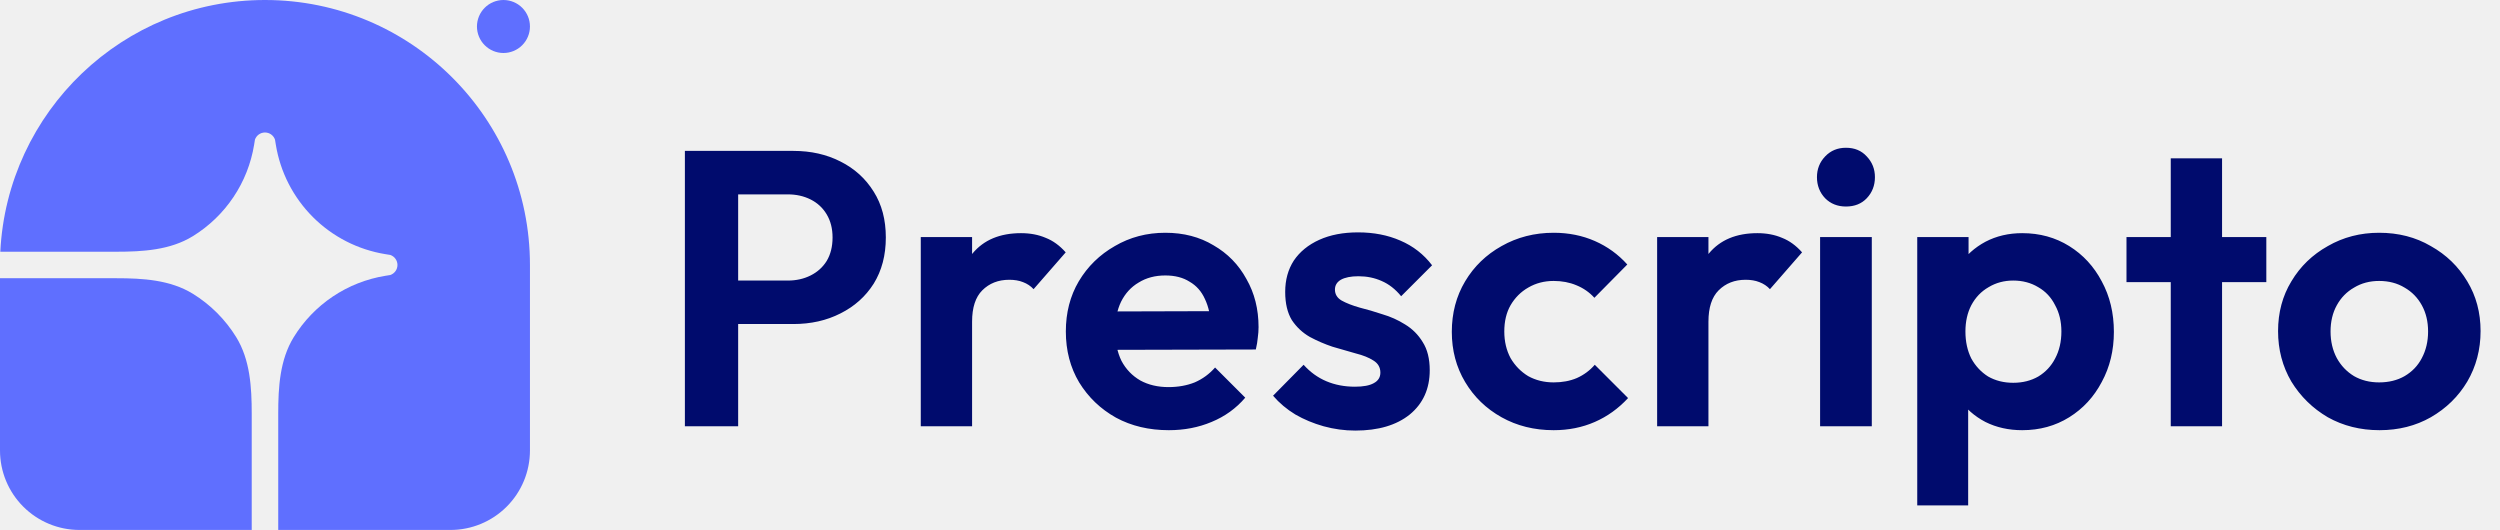
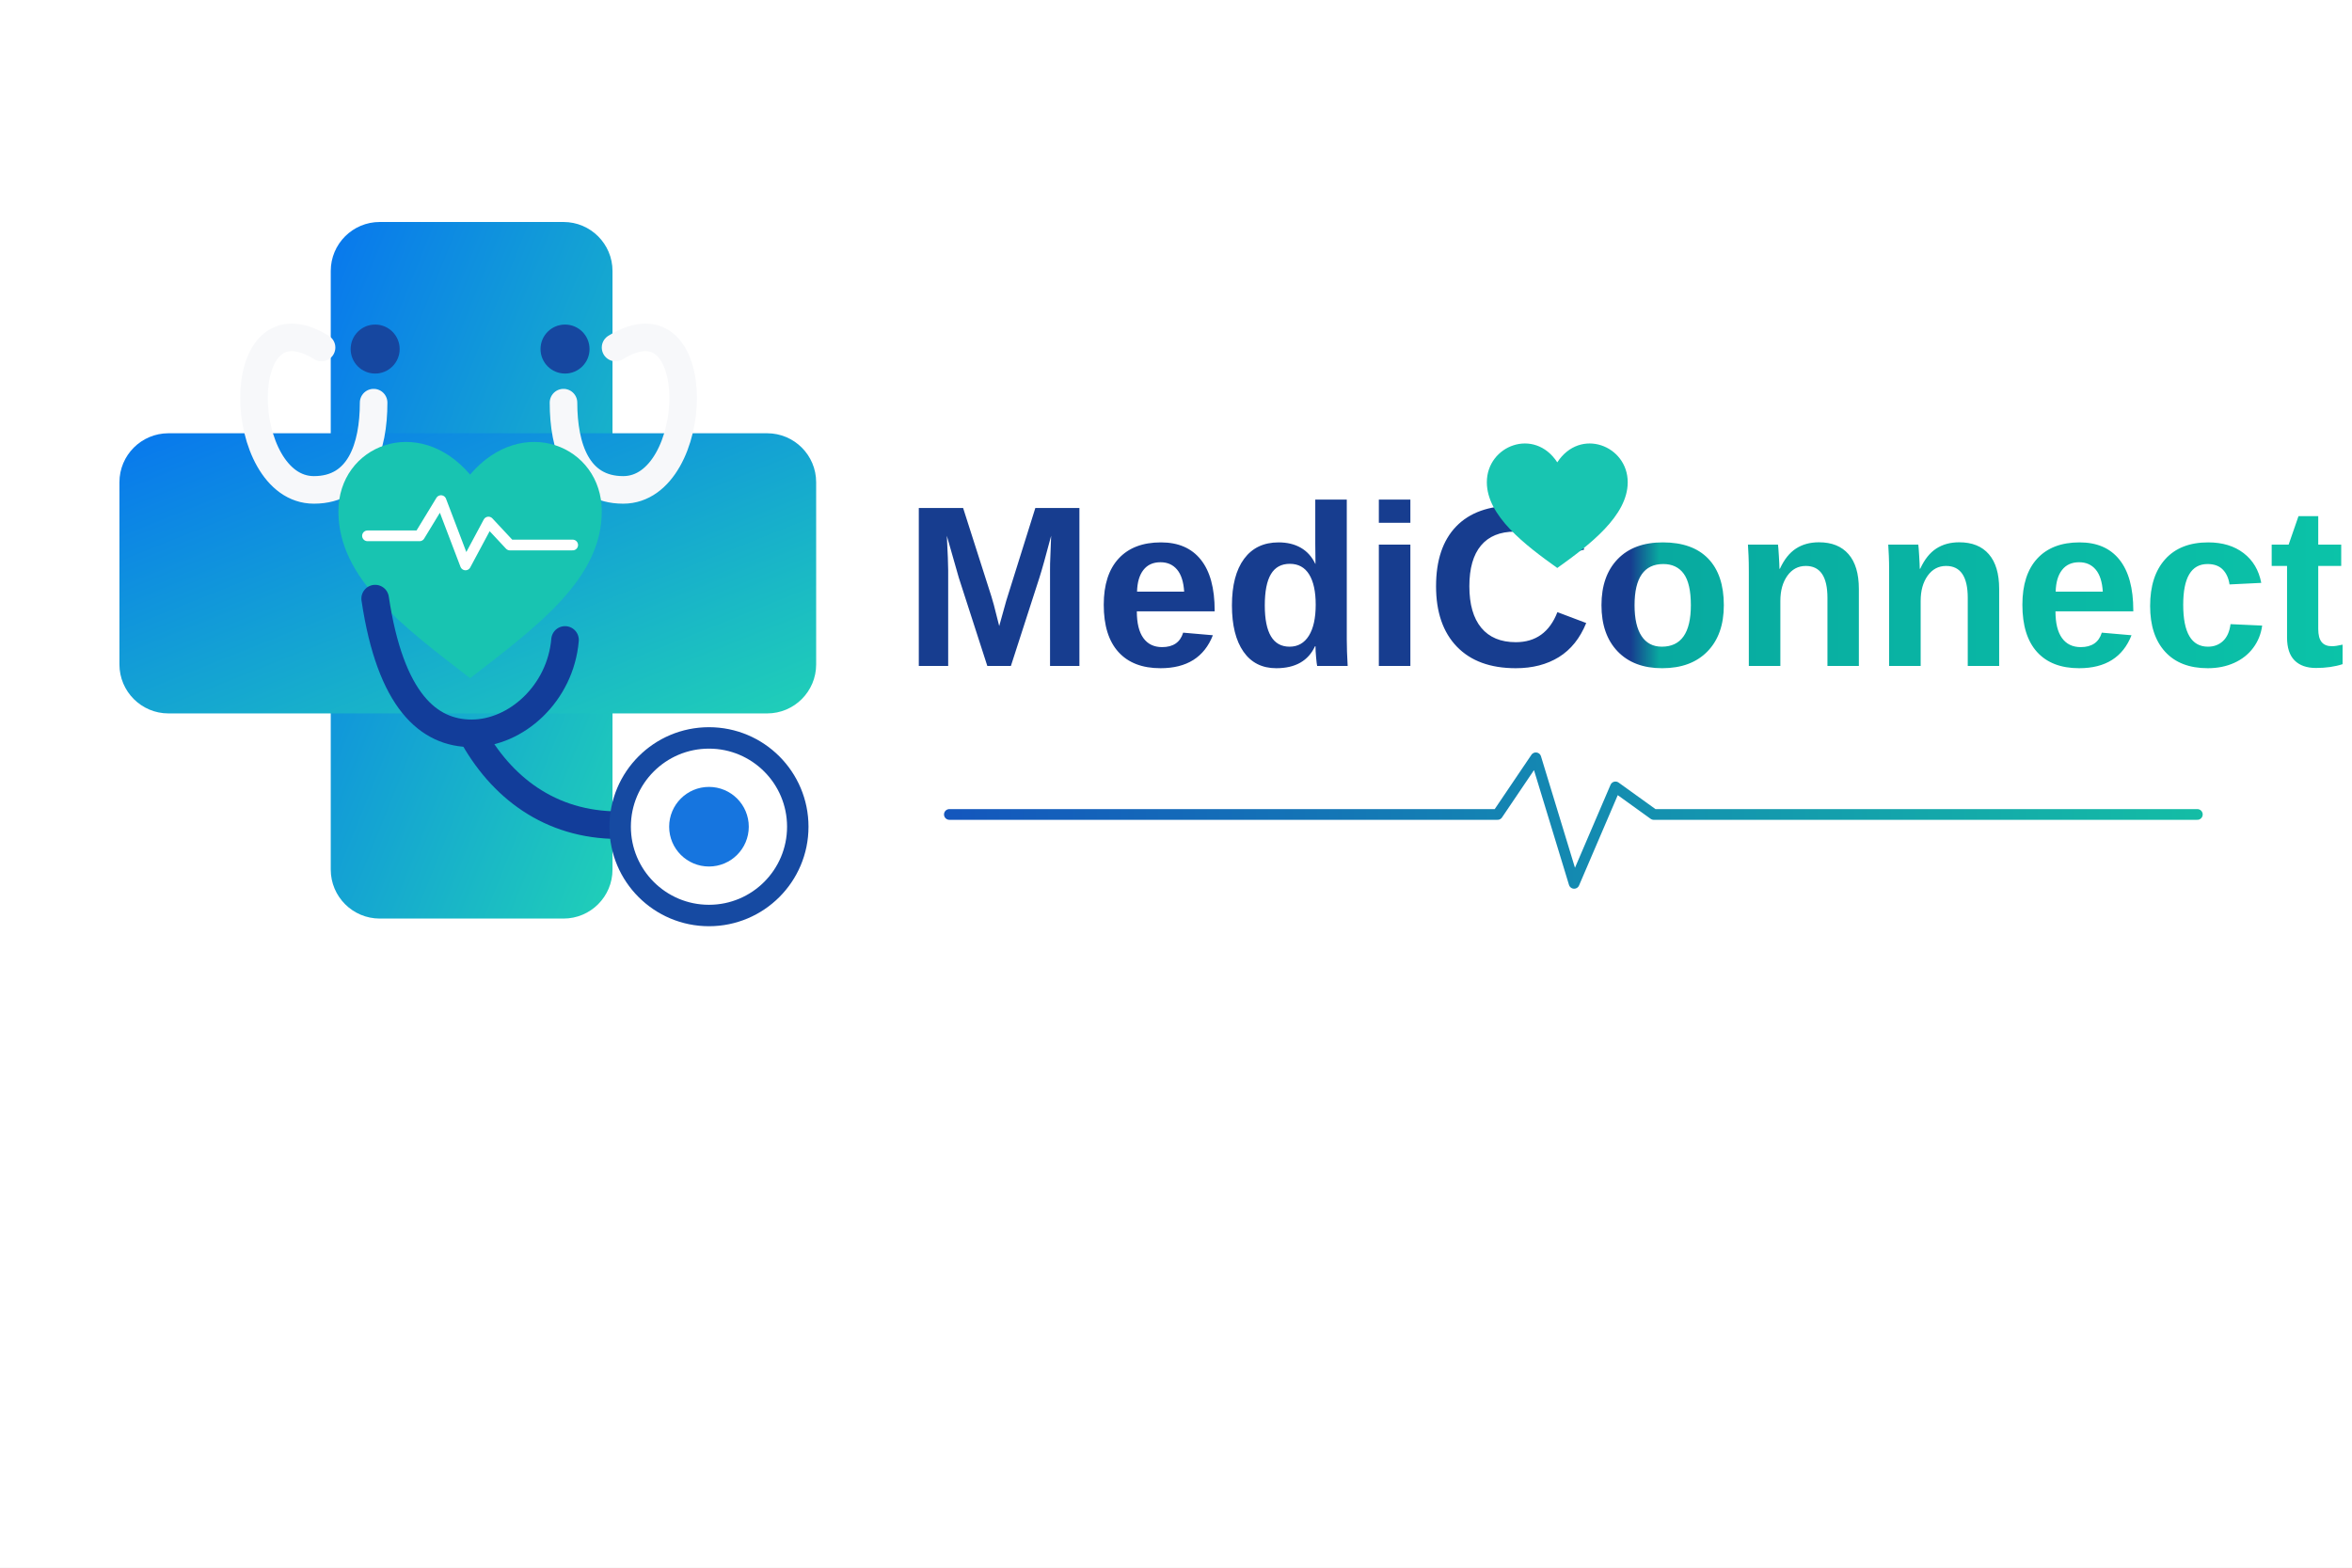
- <svg xmlns="http://www.w3.org/2000/svg" width="217" height="46" viewBox="0 0 217 46" fill="none">
-   <path d="M23 0C35.703 0 46 10.297 46 23V39.1C46 40.93 45.273 42.685 43.979 43.979C42.685 45.273 40.93 46 39.1 46H24.15V35.91C24.15 33.608 24.29 31.223 25.497 29.263C26.362 27.859 27.518 26.657 28.888 25.738C30.258 24.82 31.81 24.208 33.437 23.942L33.878 23.871C34.059 23.808 34.217 23.691 34.328 23.535C34.44 23.379 34.5 23.192 34.5 23C34.5 22.808 34.44 22.621 34.328 22.465C34.217 22.309 34.059 22.192 33.878 22.129L33.437 22.058C31.059 21.67 28.863 20.544 27.159 18.84C25.456 17.137 24.33 14.941 23.942 12.563L23.87 12.122C23.808 11.941 23.691 11.783 23.535 11.671C23.379 11.56 23.192 11.5 23 11.5C22.808 11.5 22.621 11.56 22.465 11.671C22.309 11.783 22.191 11.941 22.129 12.122L22.058 12.563C21.792 14.19 21.18 15.742 20.261 17.111C19.343 18.481 18.141 19.638 16.737 20.502C14.777 21.71 12.392 21.85 10.09 21.85H0.027C0.629 9.682 10.683 0 23 0Z" fill="#5F6FFF" />
-   <path d="M0 24.15H10.09C12.392 24.15 14.777 24.29 16.737 25.498C18.269 26.442 19.558 27.731 20.502 29.263C21.71 31.223 21.85 33.608 21.85 35.91V46H6.9C5.07 46 3.315 45.273 2.021 43.979C0.727 42.685 0 40.93 0 39.1L0 24.15ZM46 2.3C46 2.91 45.758 3.495 45.326 3.926C44.895 4.358 44.31 4.6 43.7 4.6C43.09 4.6 42.505 4.358 42.074 3.926C41.642 3.495 41.4 2.91 41.4 2.3C41.4 1.69 41.642 1.105 42.074 0.674C42.505 0.242 43.09 0 43.7 0C44.31 0 44.895 0.242 45.326 0.674C45.758 1.105 46 1.69 46 2.3Z" fill="#5F6FFF" />
-   <path d="M62.848 28.126V24.352H68.39C69.115 24.352 69.773 24.205 70.362 23.91C70.951 23.615 71.416 23.196 71.756 22.652C72.096 22.085 72.266 21.405 72.266 20.612C72.266 19.841 72.096 19.173 71.756 18.606C71.416 18.039 70.951 17.609 70.362 17.314C69.773 17.019 69.115 16.872 68.39 16.872H62.848V13.098H68.866C70.385 13.098 71.745 13.404 72.946 14.016C74.17 14.628 75.133 15.501 75.836 16.634C76.539 17.745 76.89 19.071 76.89 20.612C76.89 22.153 76.539 23.491 75.836 24.624C75.133 25.735 74.17 26.596 72.946 27.208C71.745 27.82 70.385 28.126 68.866 28.126H62.848ZM59.448 37V13.098H64.072V37H59.448ZM79.923 37V20.578H84.377V37H79.923ZM84.377 27.922L82.643 26.766C82.847 24.749 83.436 23.162 84.411 22.006C85.386 20.827 86.791 20.238 88.627 20.238C89.421 20.238 90.135 20.374 90.769 20.646C91.404 20.895 91.982 21.315 92.503 21.904L89.715 25.1C89.466 24.828 89.16 24.624 88.797 24.488C88.457 24.352 88.061 24.284 87.607 24.284C86.655 24.284 85.873 24.59 85.261 25.202C84.672 25.791 84.377 26.698 84.377 27.922ZM101.457 37.34C99.734 37.34 98.204 36.977 96.867 36.252C95.529 35.504 94.464 34.484 93.671 33.192C92.9 31.9 92.515 30.427 92.515 28.772C92.515 27.14 92.889 25.689 93.637 24.42C94.407 23.128 95.45 22.108 96.765 21.36C98.079 20.589 99.541 20.204 101.151 20.204C102.738 20.204 104.132 20.567 105.333 21.292C106.557 21.995 107.509 22.969 108.189 24.216C108.892 25.44 109.243 26.834 109.243 28.398C109.243 28.693 109.22 28.999 109.175 29.316C109.152 29.611 109.096 29.951 109.005 30.336L95.201 30.37V27.038L106.931 27.004L105.129 28.398C105.084 27.423 104.902 26.607 104.585 25.95C104.29 25.293 103.848 24.794 103.259 24.454C102.692 24.091 101.99 23.91 101.151 23.91C100.267 23.91 99.496 24.114 98.839 24.522C98.181 24.907 97.671 25.463 97.309 26.188C96.969 26.891 96.799 27.729 96.799 28.704C96.799 29.701 96.98 30.574 97.343 31.322C97.728 32.047 98.272 32.614 98.975 33.022C99.677 33.407 100.494 33.6 101.423 33.6C102.262 33.6 103.021 33.464 103.701 33.192C104.381 32.897 104.97 32.467 105.469 31.9L108.087 34.518C107.294 35.447 106.319 36.15 105.163 36.626C104.03 37.102 102.794 37.34 101.457 37.34ZM117.641 37.374C116.712 37.374 115.794 37.249 114.887 37C114.003 36.751 113.187 36.411 112.439 35.98C111.691 35.527 111.045 34.983 110.501 34.348L113.153 31.662C113.72 32.297 114.377 32.773 115.125 33.09C115.873 33.407 116.701 33.566 117.607 33.566C118.333 33.566 118.877 33.464 119.239 33.26C119.625 33.056 119.817 32.75 119.817 32.342C119.817 31.889 119.613 31.537 119.205 31.288C118.82 31.039 118.31 30.835 117.675 30.676C117.041 30.495 116.372 30.302 115.669 30.098C114.989 29.871 114.332 29.588 113.697 29.248C113.063 28.885 112.541 28.398 112.133 27.786C111.748 27.151 111.555 26.335 111.555 25.338C111.555 24.295 111.805 23.389 112.303 22.618C112.825 21.847 113.561 21.247 114.513 20.816C115.465 20.385 116.587 20.17 117.879 20.17C119.239 20.17 120.463 20.408 121.551 20.884C122.662 21.36 123.58 22.074 124.305 23.026L121.619 25.712C121.121 25.1 120.554 24.658 119.919 24.386C119.307 24.114 118.639 23.978 117.913 23.978C117.256 23.978 116.746 24.08 116.383 24.284C116.043 24.488 115.873 24.771 115.873 25.134C115.873 25.542 116.066 25.859 116.451 26.086C116.859 26.313 117.381 26.517 118.015 26.698C118.65 26.857 119.307 27.049 119.987 27.276C120.69 27.48 121.347 27.775 121.959 28.16C122.594 28.545 123.104 29.055 123.489 29.69C123.897 30.325 124.101 31.141 124.101 32.138C124.101 33.747 123.523 35.028 122.367 35.98C121.211 36.909 119.636 37.374 117.641 37.374ZM134.857 37.34C133.179 37.34 131.672 36.966 130.335 36.218C128.997 35.47 127.943 34.45 127.173 33.158C126.402 31.866 126.017 30.415 126.017 28.806C126.017 27.174 126.402 25.712 127.173 24.42C127.943 23.128 128.997 22.108 130.335 21.36C131.695 20.589 133.202 20.204 134.857 20.204C136.149 20.204 137.339 20.442 138.427 20.918C139.515 21.394 140.455 22.074 141.249 22.958L138.393 25.848C137.962 25.372 137.441 25.009 136.829 24.76C136.239 24.511 135.582 24.386 134.857 24.386C134.041 24.386 133.304 24.579 132.647 24.964C132.012 25.327 131.502 25.837 131.117 26.494C130.754 27.129 130.573 27.888 130.573 28.772C130.573 29.633 130.754 30.404 131.117 31.084C131.502 31.741 132.012 32.263 132.647 32.648C133.304 33.011 134.041 33.192 134.857 33.192C135.605 33.192 136.273 33.067 136.863 32.818C137.475 32.546 137.996 32.161 138.427 31.662L141.317 34.552C140.478 35.459 139.515 36.15 138.427 36.626C137.339 37.102 136.149 37.34 134.857 37.34ZM143.839 37V20.578H148.293V37H143.839ZM148.293 27.922L146.559 26.766C146.763 24.749 147.353 23.162 148.327 22.006C149.302 20.827 150.707 20.238 152.543 20.238C153.337 20.238 154.051 20.374 154.685 20.646C155.32 20.895 155.898 21.315 156.419 21.904L153.631 25.1C153.382 24.828 153.076 24.624 152.713 24.488C152.373 24.352 151.977 24.284 151.523 24.284C150.571 24.284 149.789 24.59 149.177 25.202C148.588 25.791 148.293 26.698 148.293 27.922ZM157.984 37V20.578H162.472V37H157.984ZM160.228 17.926C159.502 17.926 158.902 17.688 158.426 17.212C157.95 16.713 157.712 16.101 157.712 15.376C157.712 14.673 157.95 14.073 158.426 13.574C158.902 13.075 159.502 12.826 160.228 12.826C160.976 12.826 161.576 13.075 162.03 13.574C162.506 14.073 162.744 14.673 162.744 15.376C162.744 16.101 162.506 16.713 162.03 17.212C161.576 17.688 160.976 17.926 160.228 17.926ZM175.529 37.34C174.351 37.34 173.285 37.102 172.333 36.626C171.381 36.127 170.622 35.459 170.055 34.62C169.489 33.781 169.183 32.818 169.137 31.73V25.916C169.183 24.828 169.489 23.865 170.055 23.026C170.645 22.165 171.404 21.485 172.333 20.986C173.285 20.487 174.351 20.238 175.529 20.238C177.048 20.238 178.408 20.612 179.609 21.36C180.811 22.108 181.751 23.128 182.431 24.42C183.134 25.712 183.485 27.174 183.485 28.806C183.485 30.415 183.134 31.866 182.431 33.158C181.751 34.45 180.811 35.47 179.609 36.218C178.408 36.966 177.048 37.34 175.529 37.34ZM174.747 33.226C175.563 33.226 176.289 33.045 176.923 32.682C177.558 32.297 178.045 31.775 178.385 31.118C178.748 30.438 178.929 29.656 178.929 28.772C178.929 27.911 178.748 27.151 178.385 26.494C178.045 25.814 177.558 25.293 176.923 24.93C176.289 24.545 175.563 24.352 174.747 24.352C173.954 24.352 173.24 24.545 172.605 24.93C171.971 25.293 171.472 25.814 171.109 26.494C170.769 27.151 170.599 27.911 170.599 28.772C170.599 29.656 170.769 30.438 171.109 31.118C171.472 31.775 171.959 32.297 172.571 32.682C173.206 33.045 173.931 33.226 174.747 33.226ZM166.417 43.868V20.578H170.871V24.896L170.123 28.874L170.837 32.852V43.868H166.417ZM188.421 37V13.744H192.875V37H188.421ZM184.579 24.488V20.578H196.717V24.488H184.579ZM206.542 37.34C204.887 37.34 203.391 36.966 202.054 36.218C200.739 35.447 199.685 34.416 198.892 33.124C198.121 31.809 197.736 30.347 197.736 28.738C197.736 27.129 198.121 25.689 198.892 24.42C199.662 23.128 200.716 22.108 202.054 21.36C203.391 20.589 204.876 20.204 206.508 20.204C208.185 20.204 209.681 20.589 210.996 21.36C212.333 22.108 213.387 23.128 214.158 24.42C214.928 25.689 215.314 27.129 215.314 28.738C215.314 30.347 214.928 31.809 214.158 33.124C213.387 34.416 212.333 35.447 210.996 36.218C209.681 36.966 208.196 37.34 206.542 37.34ZM206.508 33.192C207.346 33.192 208.083 33.011 208.718 32.648C209.375 32.263 209.874 31.741 210.214 31.084C210.576 30.404 210.758 29.633 210.758 28.772C210.758 27.911 210.576 27.151 210.214 26.494C209.851 25.837 209.352 25.327 208.718 24.964C208.083 24.579 207.346 24.386 206.508 24.386C205.692 24.386 204.966 24.579 204.332 24.964C203.697 25.327 203.198 25.837 202.836 26.494C202.473 27.151 202.292 27.911 202.292 28.772C202.292 29.633 202.473 30.404 202.836 31.084C203.198 31.741 203.697 32.263 204.332 32.648C204.966 33.011 205.692 33.192 206.508 33.192Z" fill="#000B6D" />
+ <svg xmlns="http://www.w3.org/2000/svg" width="1536" height="1024" viewBox="0 0 1536 1024">
+   <defs>
+     <linearGradient id="cross" x1="0" y1="0" x2="1" y2="1">
+       <stop offset="0" stop-color="#0877ee" />
+       <stop offset="1" stop-color="#20d0b7" />
+     </linearGradient>
+     <linearGradient id="text" x1="0" y1="0" x2="1" y2="0">
+       <stop offset="0" stop-color="#173d8f" />
+       <stop offset=".5" stop-color="#173d8f" />
+       <stop offset=".52" stop-color="#08aaa0" />
+       <stop offset="1" stop-color="#0bc3a8" />
+     </linearGradient>
+     <linearGradient id="line" x1="0" y1="0" x2="1" y2="0">
+       <stop offset="0" stop-color="#1456bd" />
+       <stop offset="1" stop-color="#14bda5" />
+     </linearGradient>
+   </defs>
+   <rect width="1536" height="1024" fill="#fff" />
+   <rect x="216" y="145" width="184" height="455" rx="32" fill="url(#cross)" />
+   <rect x="78" y="283" width="455" height="183" rx="32" fill="url(#cross)" />
+   <path d="M210 227 C150 190 154 320 205 320 C235 320 244 292 244 263" fill="none" stroke="#f7f8fa" stroke-width="18" stroke-linecap="round" />
+   <path d="M402 227 C462 190 458 320 407 320 C377 320 368 292 368 263" fill="none" stroke="#f7f8fa" stroke-width="18" stroke-linecap="round" />
+   <circle cx="245" cy="228" r="16" fill="#1647a0" />
+   <circle cx="369" cy="228" r="16" fill="#1647a0" />
+   <path d="M307 310 C273 270 221 291 221 334 C221 378 263 409 307 443 C351 409 393 378 393 334 C393 291 341 270 307 310 Z" fill="#18c4b1" />
+   <path d="M240 350 H274 L288 327 L304 369 L319 341 L333 356 H374" fill="none" stroke="#fff" stroke-width="7" stroke-linecap="round" stroke-linejoin="round" />
+   <path d="M245 391 C255 458 280 479 308 479 C337 479 366 453 369 418" fill="none" stroke="#123d9a" stroke-width="18" stroke-linecap="round" />
+   <path d="M308 479 C327 514 359 539 404 539" fill="none" stroke="#123d9a" stroke-width="18" stroke-linecap="round" />
+   <circle cx="463" cy="540" r="58" fill="#fff" stroke="#164aa2" stroke-width="14" />
+   <circle cx="463" cy="540" r="26" fill="#1675df" />
+   <text x="590" y="435" font-family="Arial, Helvetica, sans-serif" font-size="150" font-weight="700" fill="url(#text)">MediConnect</text>
+   <path d="M1017 302 C1002 279 971 291 971 315 C971 337 996 356 1017 371 C1038 356 1063 337 1063 315 C1063 291 1032 279 1017 302 Z" fill="#18c5b1" />
+   <path d="M620 532 H950 L978 532 L1003 495 L1028 577 L1055 514 L1080 532 H1435" fill="none" stroke="url(#line)" stroke-width="7" stroke-linecap="round" stroke-linejoin="round" />
</svg>
